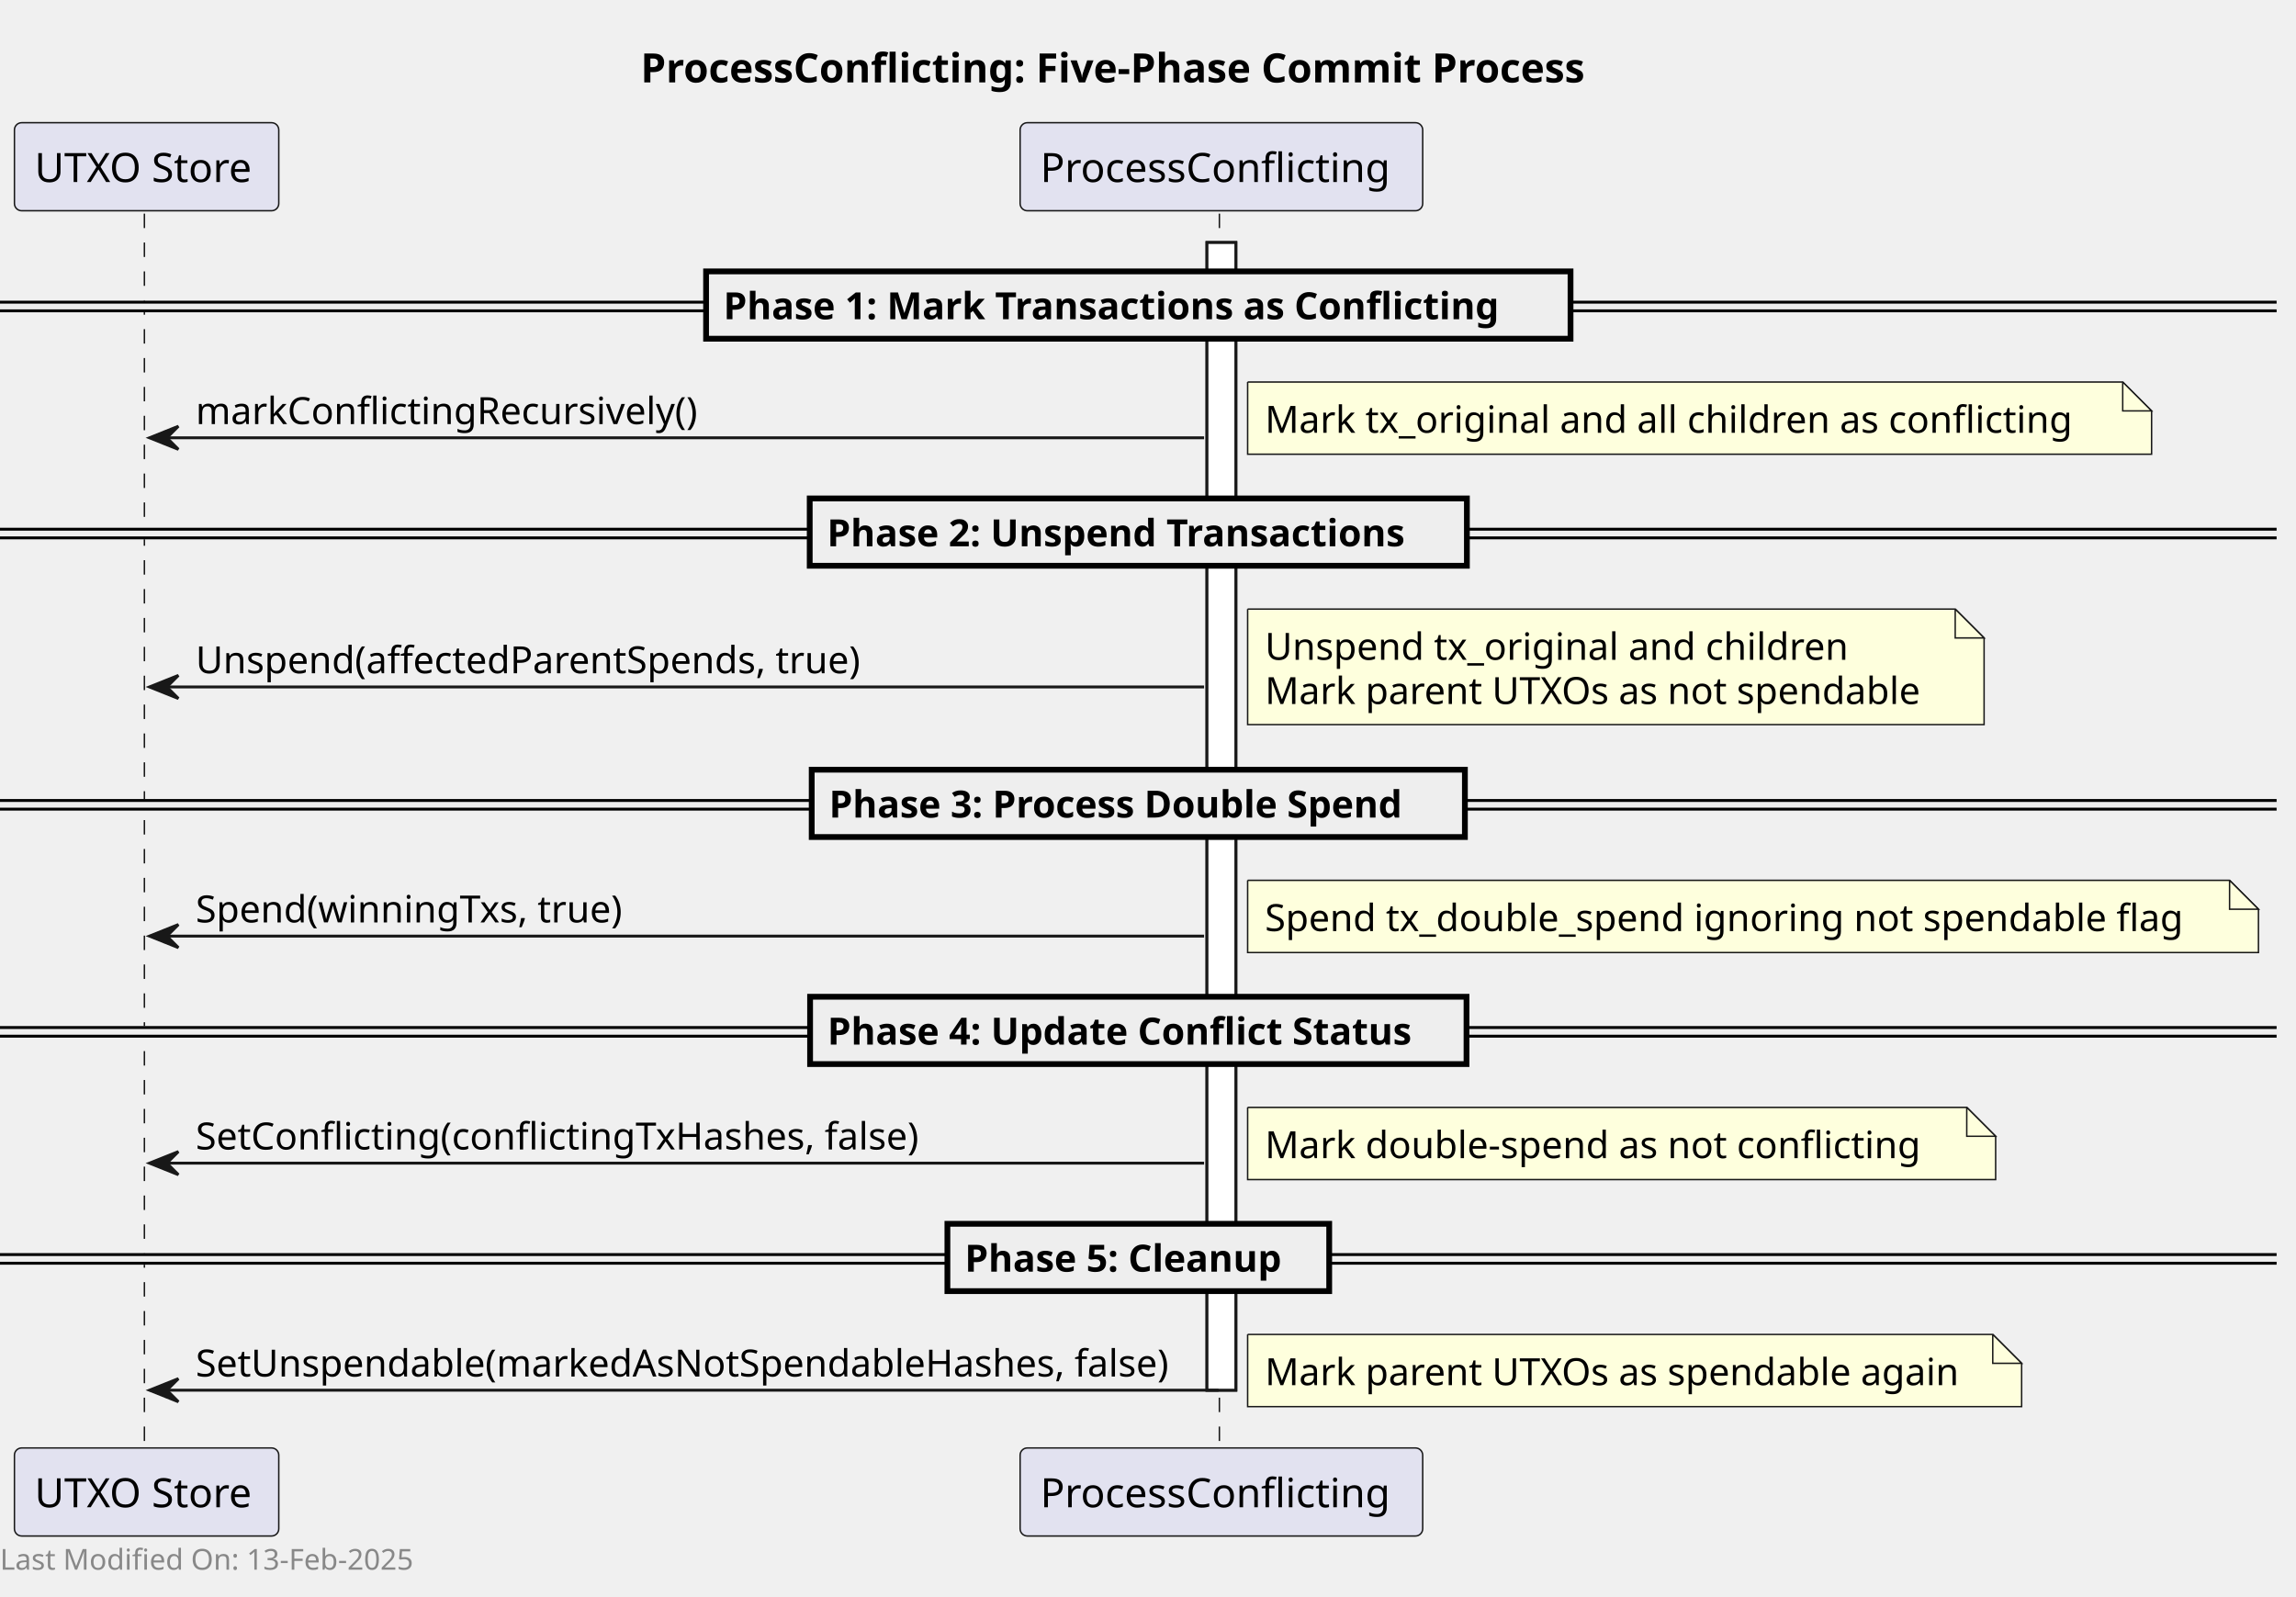
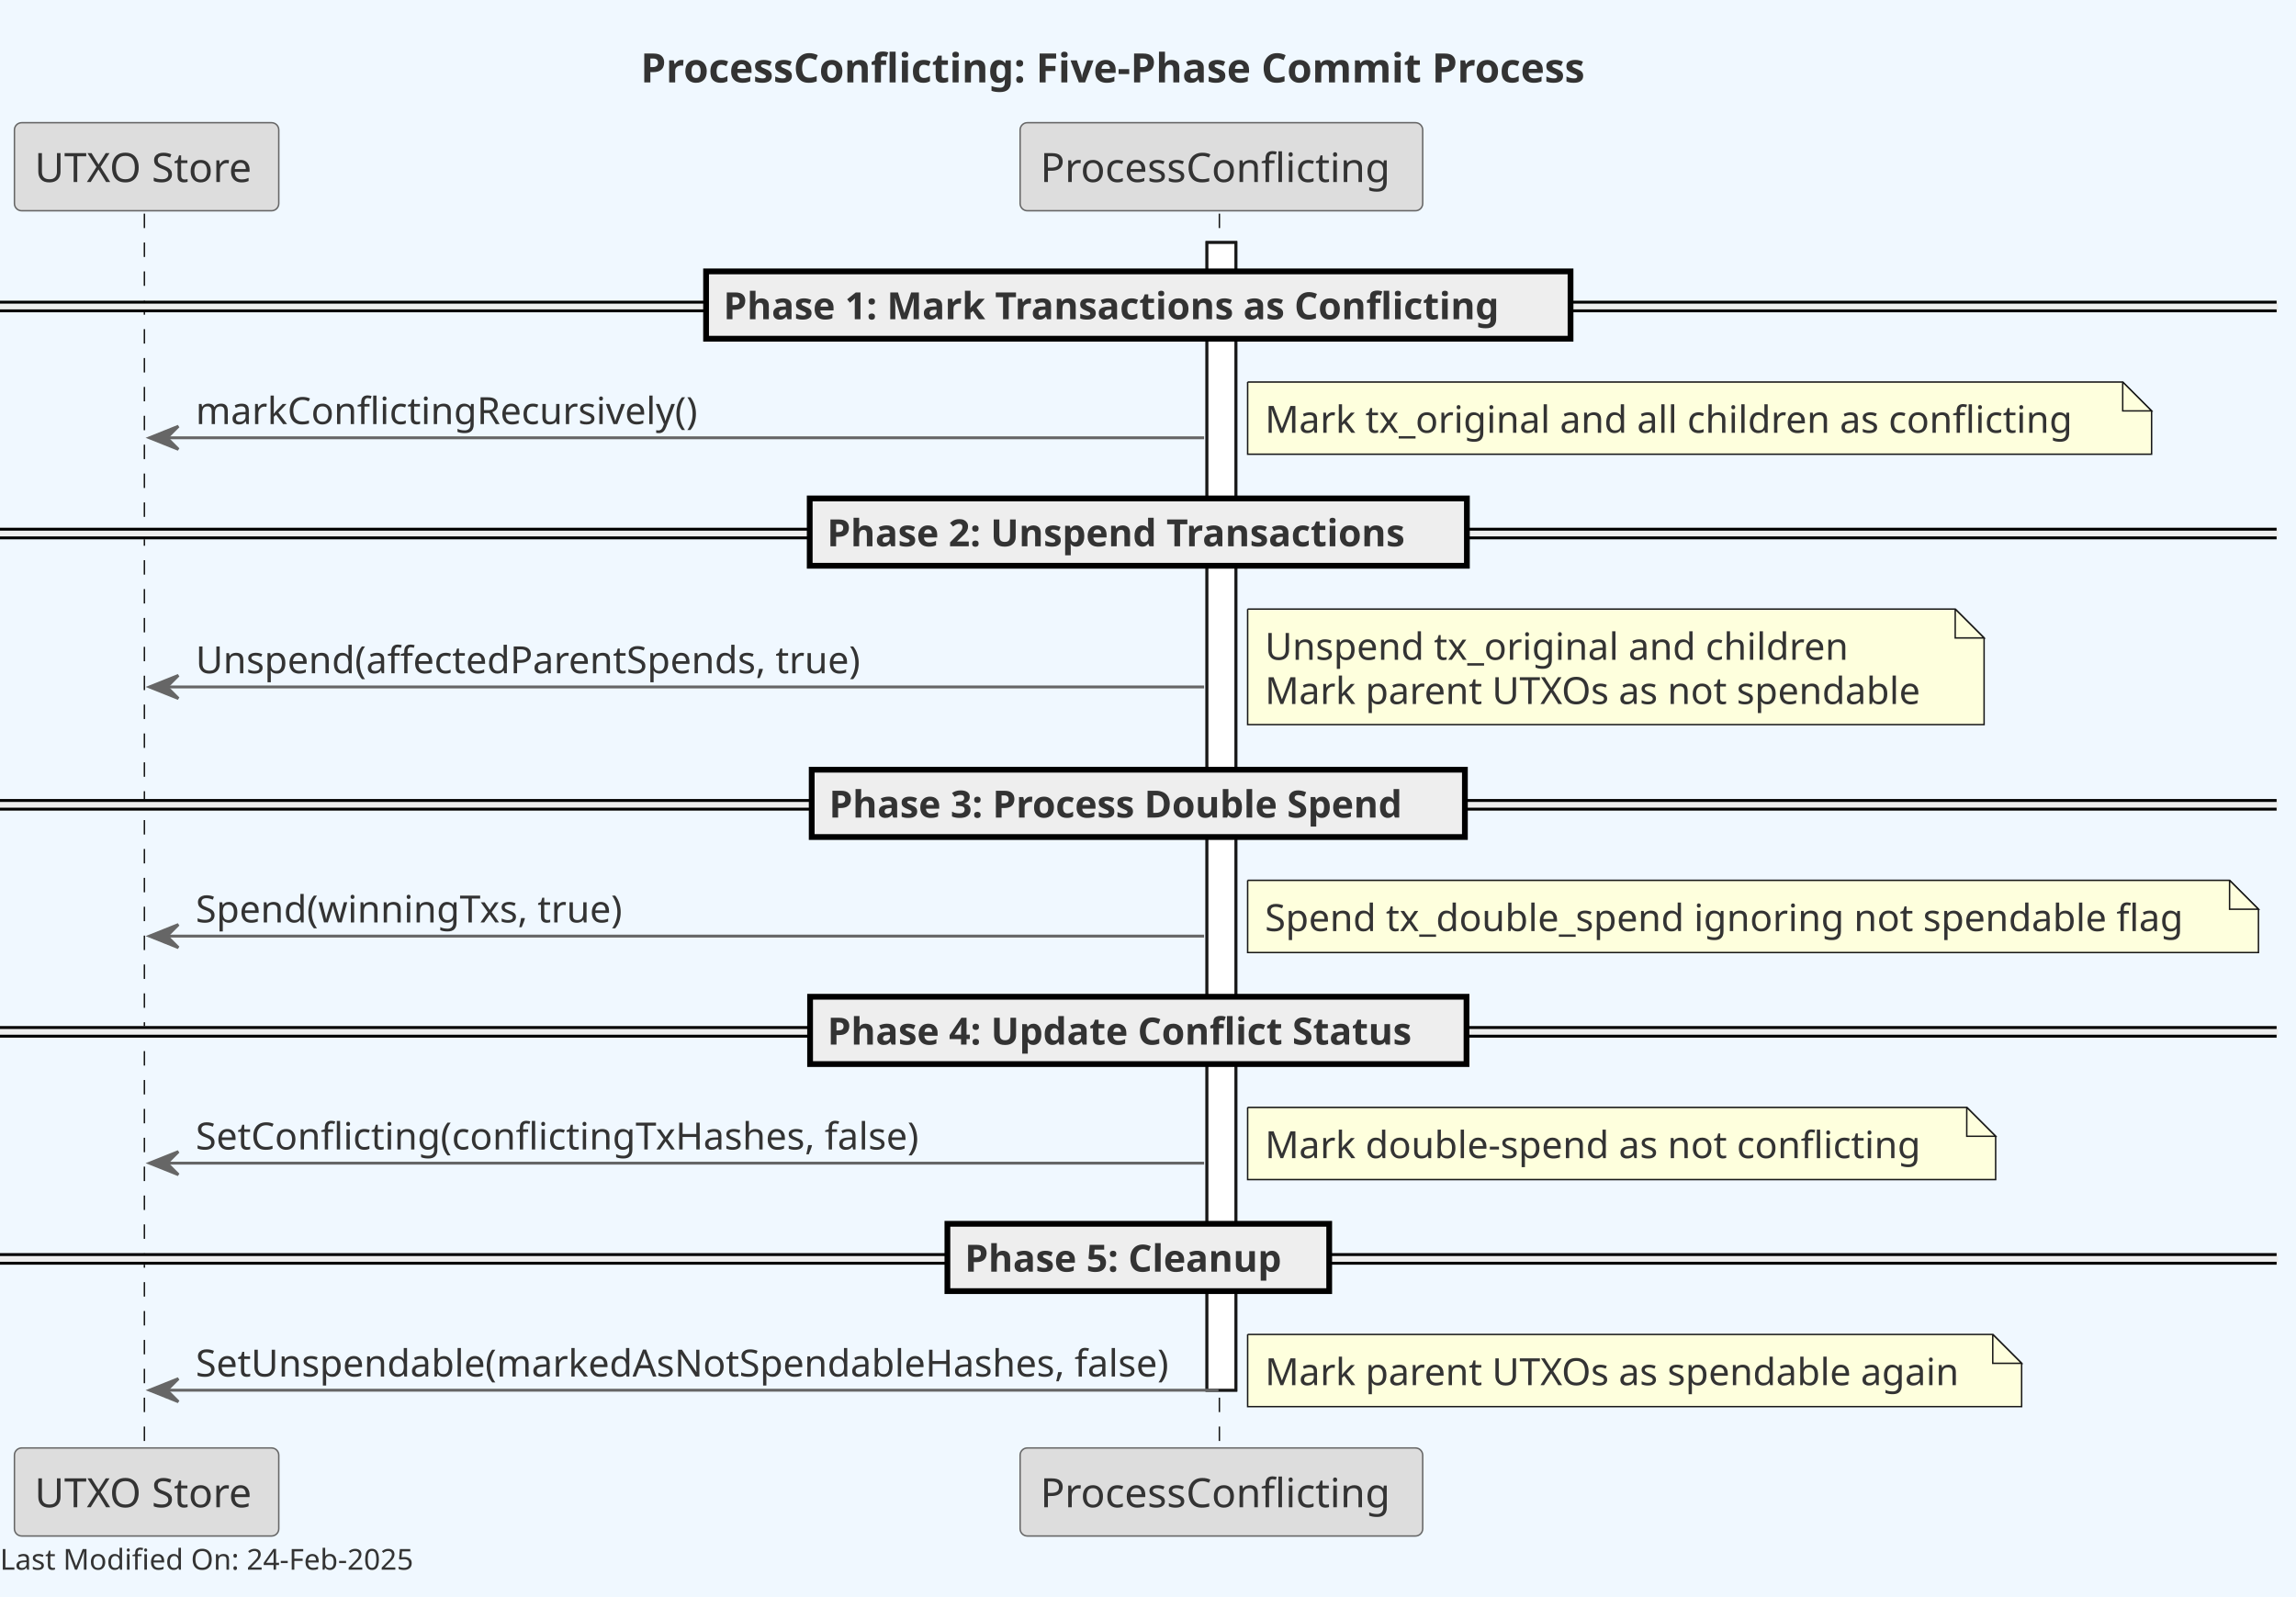
- <svg xmlns="http://www.w3.org/2000/svg" contentStyleType="text/css" height="553px" preserveAspectRatio="none" style="width:795px;height:553px;background:#FFFFFF;" version="1.1" viewBox="0 0 795 553" width="795px" zoomAndPan="magnify">
+ <svg xmlns="http://www.w3.org/2000/svg" contentStyleType="text/css" height="553px" preserveAspectRatio="none" style="width:795px;height:553px;background:#F0F8FF;" version="1.1" viewBox="0 0 795 553" width="795px" zoomAndPan="magnify">
  <defs />
  <g>
-     <text fill="#000000" font-family="sans-serif" font-size="14" font-weight="bold" lengthAdjust="spacing" textLength="343.649" x="221.818" y="28.535">ProcessConflicting: Five-Phase Commit Process</text>
+     <rect fill="#F0F8FF" height="553" style="stroke:none;stroke-width:1.0;" width="795" x="0" y="0" />
+     <text fill="#333333" font-family="sans-serif" font-size="14" font-weight="bold" lengthAdjust="spacing" textLength="343.649" x="221.818" y="28.535">ProcessConflicting: Five-Phase Commit Process</text>
    <rect fill="#FFFFFF" height="397.416" style="stroke:#181818;stroke-width:1.0;" width="10" x="417.918" y="83.977" />
    <line style="stroke:#181818;stroke-width:0.5;stroke-dasharray:5.0,5.0;" x1="50" x2="50" y1="73.977" y2="502.393" />
    <line style="stroke:#181818;stroke-width:0.5;stroke-dasharray:5.0,5.0;" x1="422.218" x2="422.218" y1="73.977" y2="502.393" />
-     <rect fill="#E2E2F0" height="30.488" rx="2.5" ry="2.5" style="stroke:#181818;stroke-width:0.5;" width="91.526" x="5" y="42.488" />
-     <text fill="#000000" font-family="sans-serif" font-size="14" lengthAdjust="spacing" textLength="77.526" x="12" y="63.023">UTXO Store</text>
-     <rect fill="#E2E2F0" height="30.488" rx="2.5" ry="2.5" style="stroke:#181818;stroke-width:0.5;" width="91.526" x="5" y="501.393" />
-     <text fill="#000000" font-family="sans-serif" font-size="14" lengthAdjust="spacing" textLength="77.526" x="12" y="521.928">UTXO Store</text>
-     <rect fill="#E2E2F0" height="30.488" rx="2.5" ry="2.5" style="stroke:#181818;stroke-width:0.5;" width="139.398" x="353.218" y="42.488" />
-     <text fill="#000000" font-family="sans-serif" font-size="14" lengthAdjust="spacing" textLength="125.398" x="360.218" y="63.023">ProcessConflicting</text>
-     <rect fill="#E2E2F0" height="30.488" rx="2.5" ry="2.5" style="stroke:#181818;stroke-width:0.5;" width="139.398" x="353.218" y="501.393" />
-     <text fill="#000000" font-family="sans-serif" font-size="14" lengthAdjust="spacing" textLength="125.398" x="360.218" y="521.928">ProcessConflicting</text>
+     <rect fill="#DDDDDD" height="30.488" rx="2.5" ry="2.5" style="stroke:#666666;stroke-width:0.5;" width="91.526" x="5" y="42.488" />
+     <text fill="#333333" font-family="sans-serif" font-size="14" lengthAdjust="spacing" textLength="77.526" x="12" y="63.023">UTXO Store</text>
+     <rect fill="#DDDDDD" height="30.488" rx="2.5" ry="2.5" style="stroke:#666666;stroke-width:0.5;" width="91.526" x="5" y="501.393" />
+     <text fill="#333333" font-family="sans-serif" font-size="14" lengthAdjust="spacing" textLength="77.526" x="12" y="521.928">UTXO Store</text>
+     <rect fill="#DDDDDD" height="30.488" rx="2.5" ry="2.5" style="stroke:#666666;stroke-width:0.5;" width="139.398" x="353.218" y="42.488" />
+     <text fill="#333333" font-family="sans-serif" font-size="14" lengthAdjust="spacing" textLength="125.398" x="360.218" y="63.023">ProcessConflicting</text>
+     <rect fill="#DDDDDD" height="30.488" rx="2.5" ry="2.5" style="stroke:#666666;stroke-width:0.5;" width="139.398" x="353.218" y="501.393" />
+     <text fill="#333333" font-family="sans-serif" font-size="14" lengthAdjust="spacing" textLength="125.398" x="360.218" y="521.928">ProcessConflicting</text>
    <rect fill="#FFFFFF" height="397.416" style="stroke:#181818;stroke-width:1.0;" width="10" x="417.918" y="83.977" />
    <rect fill="#EEEEEE" height="3" style="stroke:#EEEEEE;stroke-width:1.0;" width="788.285" x="0" y="104.632" />
    <line style="stroke:#000000;stroke-width:1.0;" x1="0" x2="788.285" y1="104.632" y2="104.632" />
    <line style="stroke:#000000;stroke-width:1.0;" x1="0" x2="788.285" y1="107.632" y2="107.632" />
    <rect fill="#EEEEEE" height="23.311" style="stroke:#000000;stroke-width:2.0;" width="299.321" x="244.482" y="93.977" />
-     <text fill="#000000" font-family="sans-serif" font-size="13" font-weight="bold" lengthAdjust="spacing" textLength="281.036" x="250.482" y="110.545">Phase 1: Mark Transactions as Conflicting</text>
-     <polygon fill="#181818" points="61.763,147.598,51.763,151.598,61.763,155.598,57.763,151.598" style="stroke:#181818;stroke-width:1.0;" />
-     <line style="stroke:#181818;stroke-width:1.0;" x1="55.763" x2="416.918" y1="151.598" y2="151.598" />
-     <text fill="#000000" font-family="sans-serif" font-size="13" lengthAdjust="spacing" textLength="179.899" x="67.763" y="146.856">markConflictingRecursively()</text>
+     <text fill="#333333" font-family="sans-serif" font-size="13" font-weight="bold" lengthAdjust="spacing" textLength="281.036" x="250.482" y="110.545">Phase 1: Mark Transactions as Conflicting</text>
+     <polygon fill="#666666" points="61.763,147.598,51.763,151.598,61.763,155.598,57.763,151.598" style="stroke:#666666;stroke-width:1.0;" />
+     <line style="stroke:#666666;stroke-width:1.0;" x1="55.763" x2="416.918" y1="151.598" y2="151.598" />
+     <text fill="#333333" font-family="sans-serif" font-size="13" lengthAdjust="spacing" textLength="179.899" x="67.763" y="146.856">markConflictingRecursively()</text>
    <path d="M432,132.287 L432,157.287 L745,157.287 L745,142.287 L735,132.287 L432,132.287 " fill="#FEFFDD" style="stroke:#181818;stroke-width:0.5;" />
    <path d="M735,132.287 L735,142.287 L745,142.287 L735,132.287 " fill="#FEFFDD" style="stroke:#181818;stroke-width:0.5;" />
-     <text fill="#000000" font-family="sans-serif" font-size="13" lengthAdjust="spacing" textLength="292.684" x="438" y="149.856">Mark tx_original and all children as conflicting</text>
+     <text fill="#333333" font-family="sans-serif" font-size="13" lengthAdjust="spacing" textLength="292.684" x="438" y="149.856">Mark tx_original and all children as conflicting</text>
    <rect fill="#EEEEEE" height="3" style="stroke:#EEEEEE;stroke-width:1.0;" width="788.285" x="0" y="183.253" />
    <line style="stroke:#000000;stroke-width:1.0;" x1="0" x2="788.285" y1="183.253" y2="183.253" />
    <line style="stroke:#000000;stroke-width:1.0;" x1="0" x2="788.285" y1="186.253" y2="186.253" />
    <rect fill="#EEEEEE" height="23.311" style="stroke:#000000;stroke-width:2.0;" width="227.548" x="280.368" y="172.598" />
-     <text fill="#000000" font-family="sans-serif" font-size="13" font-weight="bold" lengthAdjust="spacing" textLength="209.263" x="286.368" y="189.166">Phase 2: Unspend Transactions</text>
-     <polygon fill="#181818" points="61.763,233.874,51.763,237.874,61.763,241.874,57.763,237.874" style="stroke:#181818;stroke-width:1.0;" />
-     <line style="stroke:#181818;stroke-width:1.0;" x1="55.763" x2="416.918" y1="237.874" y2="237.874" />
-     <text fill="#000000" font-family="sans-serif" font-size="13" lengthAdjust="spacing" textLength="233.638" x="67.763" y="233.132">Unspend(affectedParentSpends, true)</text>
+     <text fill="#333333" font-family="sans-serif" font-size="13" font-weight="bold" lengthAdjust="spacing" textLength="209.263" x="286.368" y="189.166">Phase 2: Unspend Transactions</text>
+     <polygon fill="#666666" points="61.763,233.874,51.763,237.874,61.763,241.874,57.763,237.874" style="stroke:#666666;stroke-width:1.0;" />
+     <line style="stroke:#666666;stroke-width:1.0;" x1="55.763" x2="416.918" y1="237.874" y2="237.874" />
+     <text fill="#333333" font-family="sans-serif" font-size="13" lengthAdjust="spacing" textLength="233.638" x="67.763" y="233.132">Unspend(affectedParentSpends, true)</text>
    <path d="M432,210.908 L432,250.908 L687,250.908 L687,220.908 L677,210.908 L432,210.908 " fill="#FEFFDD" style="stroke:#181818;stroke-width:0.5;" />
    <path d="M677,210.908 L677,220.908 L687,220.908 L677,210.908 " fill="#FEFFDD" style="stroke:#181818;stroke-width:0.5;" />
-     <text fill="#000000" font-family="sans-serif" font-size="13" lengthAdjust="spacing" textLength="209.466" x="438" y="228.477">Unspend tx_original and children</text>
-     <text fill="#000000" font-family="sans-serif" font-size="13" lengthAdjust="spacing" textLength="234.19" x="438" y="243.787">Mark parent UTXOs as not spendable</text>
+     <text fill="#333333" font-family="sans-serif" font-size="13" lengthAdjust="spacing" textLength="209.466" x="438" y="228.477">Unspend tx_original and children</text>
+     <text fill="#333333" font-family="sans-serif" font-size="13" lengthAdjust="spacing" textLength="234.19" x="438" y="243.787">Mark parent UTXOs as not spendable</text>
    <rect fill="#EEEEEE" height="3" style="stroke:#EEEEEE;stroke-width:1.0;" width="788.285" x="0" y="277.185" />
    <line style="stroke:#000000;stroke-width:1.0;" x1="0" x2="788.285" y1="277.185" y2="277.185" />
    <line style="stroke:#000000;stroke-width:1.0;" x1="0" x2="788.285" y1="280.185" y2="280.185" />
    <rect fill="#EEEEEE" height="23.311" style="stroke:#000000;stroke-width:2.0;" width="226.17" x="281.057" y="266.529" />
-     <text fill="#000000" font-family="sans-serif" font-size="13" font-weight="bold" lengthAdjust="spacing" textLength="207.886" x="287.057" y="283.098">Phase 3: Process Double Spend</text>
-     <polygon fill="#181818" points="61.763,320.15,51.763,324.15,61.763,328.15,57.763,324.15" style="stroke:#181818;stroke-width:1.0;" />
-     <line style="stroke:#181818;stroke-width:1.0;" x1="55.763" x2="416.918" y1="324.15" y2="324.15" />
-     <text fill="#000000" font-family="sans-serif" font-size="13" lengthAdjust="spacing" textLength="153.512" x="67.763" y="319.408">Spend(winningTxs, true)</text>
+     <text fill="#333333" font-family="sans-serif" font-size="13" font-weight="bold" lengthAdjust="spacing" textLength="207.886" x="287.057" y="283.098">Phase 3: Process Double Spend</text>
+     <polygon fill="#666666" points="61.763,320.15,51.763,324.15,61.763,328.15,57.763,324.15" style="stroke:#666666;stroke-width:1.0;" />
+     <line style="stroke:#666666;stroke-width:1.0;" x1="55.763" x2="416.918" y1="324.15" y2="324.15" />
+     <text fill="#333333" font-family="sans-serif" font-size="13" lengthAdjust="spacing" textLength="153.512" x="67.763" y="319.408">Spend(winningTxs, true)</text>
    <path d="M432,304.84 L432,329.84 L782,329.84 L782,314.84 L772,304.84 L432,304.84 " fill="#FEFFDD" style="stroke:#181818;stroke-width:0.5;" />
    <path d="M772,304.84 L772,314.84 L782,314.84 L772,304.84 " fill="#FEFFDD" style="stroke:#181818;stroke-width:0.5;" />
-     <text fill="#000000" font-family="sans-serif" font-size="13" lengthAdjust="spacing" textLength="329.367" x="438" y="322.408">Spend tx_double_spend ignoring not spendable flag</text>
+     <text fill="#333333" font-family="sans-serif" font-size="13" lengthAdjust="spacing" textLength="329.367" x="438" y="322.408">Spend tx_double_spend ignoring not spendable flag</text>
    <rect fill="#EEEEEE" height="3" style="stroke:#EEEEEE;stroke-width:1.0;" width="788.285" x="0" y="355.806" />
    <line style="stroke:#000000;stroke-width:1.0;" x1="0" x2="788.285" y1="355.806" y2="355.806" />
    <line style="stroke:#000000;stroke-width:1.0;" x1="0" x2="788.285" y1="358.806" y2="358.806" />
    <rect fill="#EEEEEE" height="23.311" style="stroke:#000000;stroke-width:2.0;" width="227.288" x="280.498" y="345.15" />
-     <text fill="#000000" font-family="sans-serif" font-size="13" font-weight="bold" lengthAdjust="spacing" textLength="209.003" x="286.498" y="361.719">Phase 4: Update Conflict Status</text>
-     <polygon fill="#181818" points="61.763,398.772,51.763,402.772,61.763,406.772,57.763,402.772" style="stroke:#181818;stroke-width:1.0;" />
-     <line style="stroke:#181818;stroke-width:1.0;" x1="55.763" x2="416.918" y1="402.772" y2="402.772" />
-     <text fill="#000000" font-family="sans-serif" font-size="13" lengthAdjust="spacing" textLength="262.12" x="67.763" y="398.029">SetConflicting(conflictingTxHashes, false)</text>
+     <text fill="#333333" font-family="sans-serif" font-size="13" font-weight="bold" lengthAdjust="spacing" textLength="209.003" x="286.498" y="361.719">Phase 4: Update Conflict Status</text>
+     <polygon fill="#666666" points="61.763,398.772,51.763,402.772,61.763,406.772,57.763,402.772" style="stroke:#666666;stroke-width:1.0;" />
+     <line style="stroke:#666666;stroke-width:1.0;" x1="55.763" x2="416.918" y1="402.772" y2="402.772" />
+     <text fill="#333333" font-family="sans-serif" font-size="13" lengthAdjust="spacing" textLength="262.12" x="67.763" y="398.029">SetConflicting(conflictingTxHashes, false)</text>
    <path d="M432,383.461 L432,408.461 L691,408.461 L691,393.461 L681,383.461 L432,383.461 " fill="#FEFFDD" style="stroke:#181818;stroke-width:0.5;" />
    <path d="M681,383.461 L681,393.461 L691,393.461 L681,383.461 " fill="#FEFFDD" style="stroke:#181818;stroke-width:0.5;" />
-     <text fill="#000000" font-family="sans-serif" font-size="13" lengthAdjust="spacing" textLength="238.17" x="438" y="401.029">Mark double-spend as not conflicting</text>
+     <text fill="#333333" font-family="sans-serif" font-size="13" lengthAdjust="spacing" textLength="238.17" x="438" y="401.029">Mark double-spend as not conflicting</text>
    <rect fill="#EEEEEE" height="3" style="stroke:#EEEEEE;stroke-width:1.0;" width="788.285" x="0" y="434.427" />
    <line style="stroke:#000000;stroke-width:1.0;" x1="0" x2="788.285" y1="434.427" y2="434.427" />
    <line style="stroke:#000000;stroke-width:1.0;" x1="0" x2="788.285" y1="437.427" y2="437.427" />
    <rect fill="#EEEEEE" height="23.311" style="stroke:#000000;stroke-width:2.0;" width="132.2" x="328.043" y="423.772" />
-     <text fill="#000000" font-family="sans-serif" font-size="13" font-weight="bold" lengthAdjust="spacing" textLength="113.915" x="334.043" y="440.34">Phase 5: Cleanup</text>
-     <polygon fill="#181818" points="61.763,477.393,51.763,481.393,61.763,485.393,57.763,481.393" style="stroke:#181818;stroke-width:1.0;" />
-     <line style="stroke:#181818;stroke-width:1.0;" x1="55.763" x2="421.918" y1="481.393" y2="481.393" />
-     <text fill="#000000" font-family="sans-serif" font-size="13" lengthAdjust="spacing" textLength="343.154" x="67.763" y="476.65">SetUnspendable(markedAsNotSpendableHashes, false)</text>
+     <text fill="#333333" font-family="sans-serif" font-size="13" font-weight="bold" lengthAdjust="spacing" textLength="113.915" x="334.043" y="440.34">Phase 5: Cleanup</text>
+     <polygon fill="#666666" points="61.763,477.393,51.763,481.393,61.763,485.393,57.763,481.393" style="stroke:#666666;stroke-width:1.0;" />
+     <line style="stroke:#666666;stroke-width:1.0;" x1="55.763" x2="421.918" y1="481.393" y2="481.393" />
+     <text fill="#333333" font-family="sans-serif" font-size="13" lengthAdjust="spacing" textLength="343.154" x="67.763" y="476.65">SetUnspendable(markedAsNotSpendableHashes, false)</text>
    <path d="M432,462.082 L432,487.082 L700,487.082 L700,472.082 L690,462.082 L432,462.082 " fill="#FEFFDD" style="stroke:#181818;stroke-width:0.5;" />
    <path d="M690,462.082 L690,472.082 L700,472.082 L690,462.082 " fill="#FEFFDD" style="stroke:#181818;stroke-width:0.5;" />
-     <text fill="#000000" font-family="sans-serif" font-size="13" lengthAdjust="spacing" textLength="247.565" x="438" y="479.65">Mark parent UTXOs as spendable again</text>
-     <text fill="#888888" font-family="sans-serif" font-size="10" lengthAdjust="spacing" textLength="155.435" x="0" y="543.549">Last Modified On: 13-Feb-2025</text>
+     <text fill="#333333" font-family="sans-serif" font-size="13" lengthAdjust="spacing" textLength="247.565" x="438" y="479.65">Mark parent UTXOs as spendable again</text>
+     <text fill="#333333" font-family="sans-serif" font-size="10" lengthAdjust="spacing" textLength="155.435" x="0" y="543.549">Last Modified On: 24-Feb-2025</text>
  </g>
</svg>
